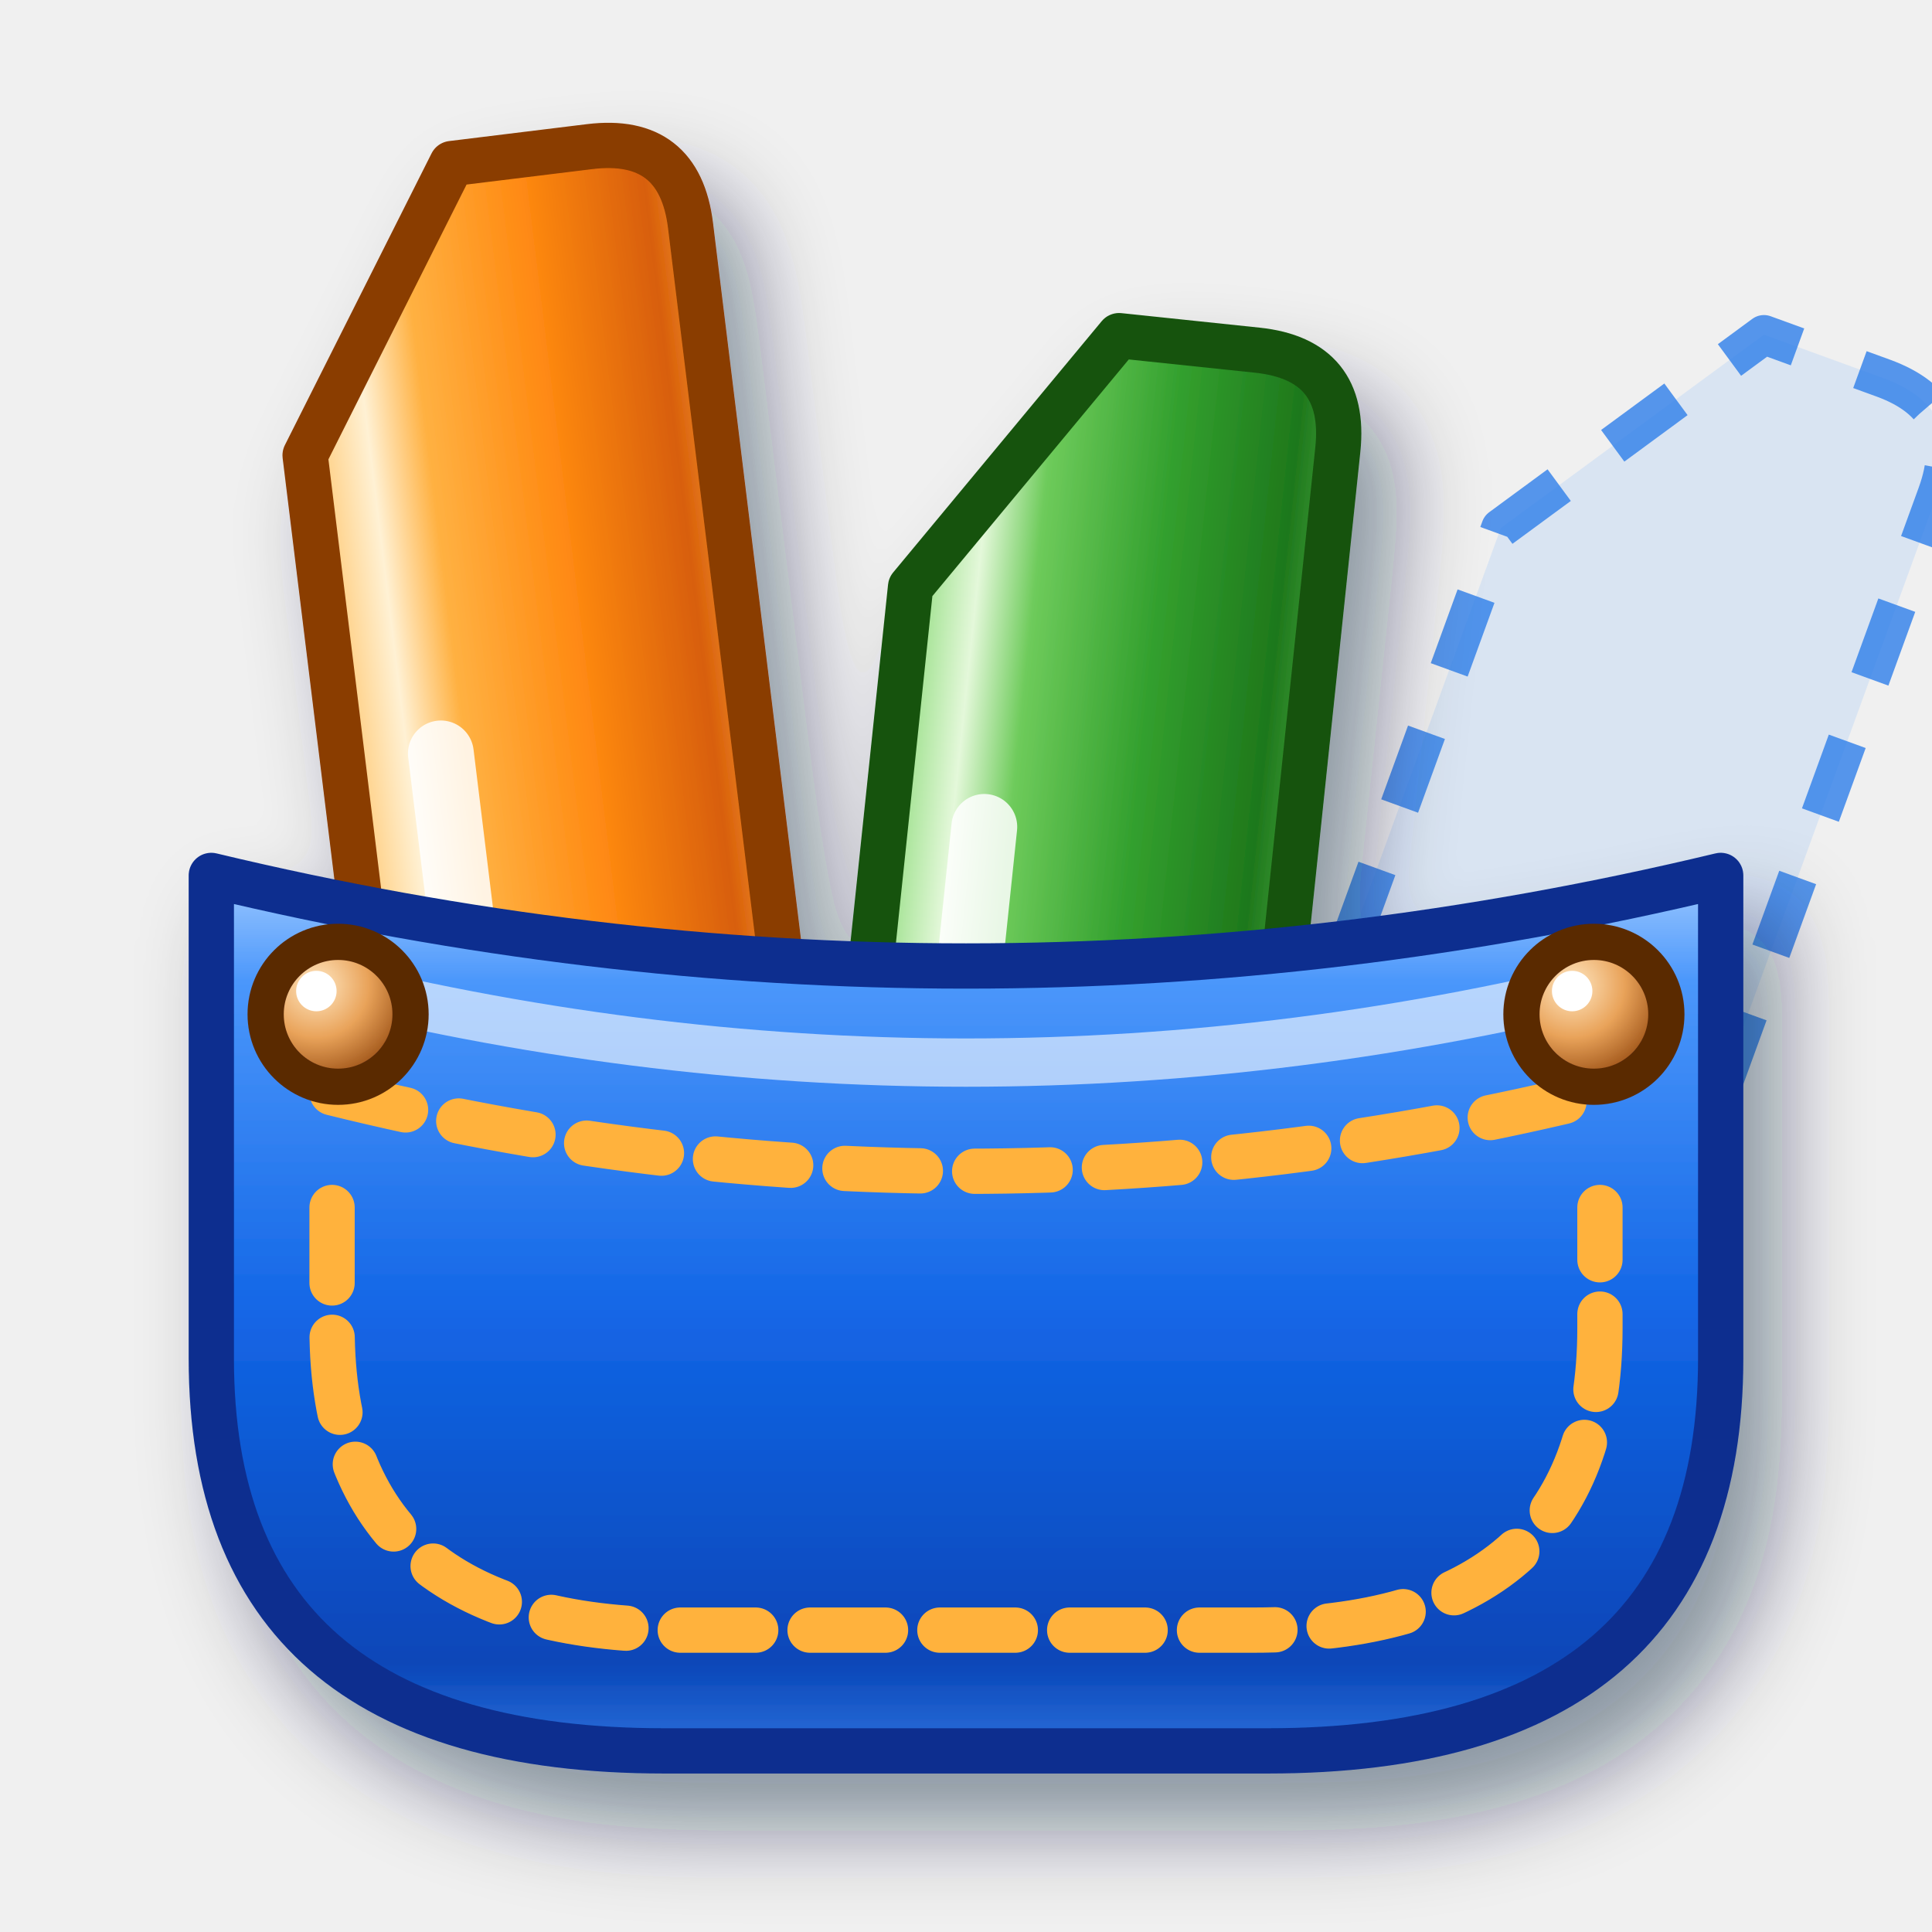
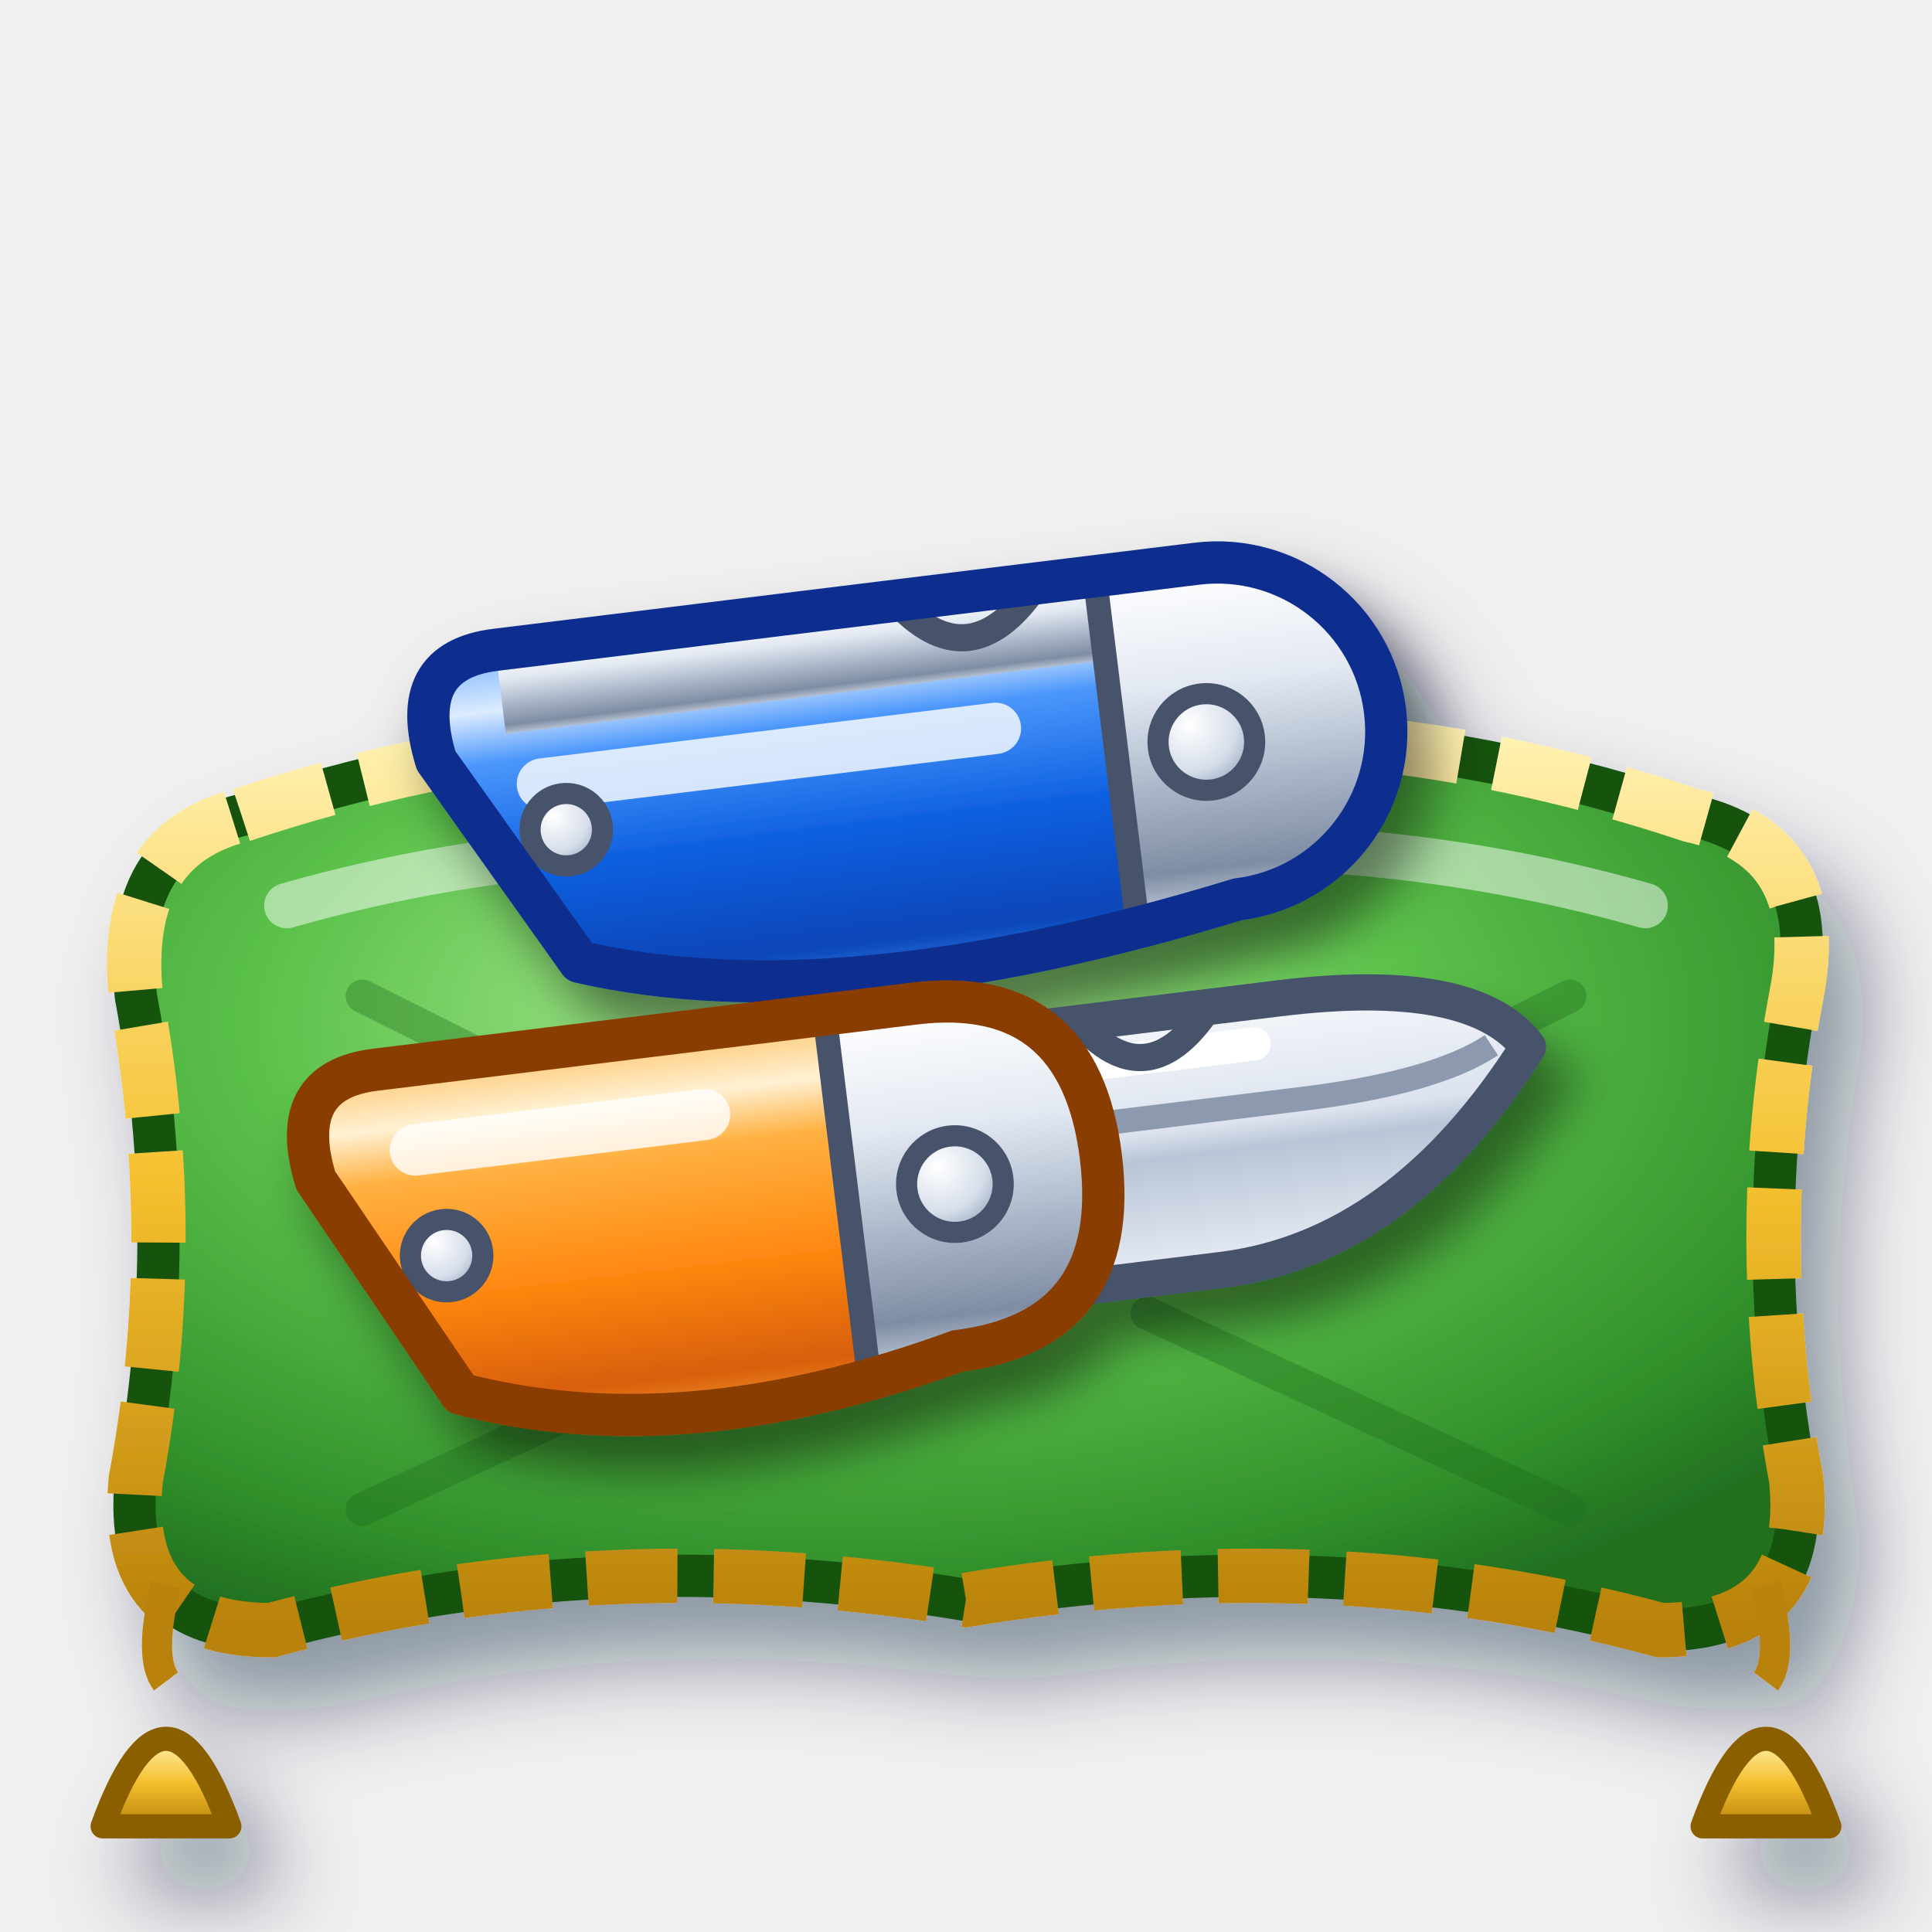
<svg xmlns="http://www.w3.org/2000/svg" viewBox="0 0 64 64" width="64" height="64">
  <defs>
    <linearGradient id="pk4-blue" x1="0" y1="0" x2="0" y2="1">
      <stop offset="0" stop-color="#7DB6FF" />
      <stop offset="0.16" stop-color="#DCEBFF" />
      <stop offset="0.3" stop-color="#4B97FB" />
      <stop offset="0.6" stop-color="#0D5FE0" />
      <stop offset="0.9" stop-color="#0846B8" />
      <stop offset="1" stop-color="#2C6FDB" />
    </linearGradient>
    <linearGradient id="pk4-green" x1="0" y1="0" x2="0" y2="1">
      <stop offset="0" stop-color="#90DC7E" />
      <stop offset="0.16" stop-color="#E4F8DA" />
      <stop offset="0.3" stop-color="#6ECB5B" />
      <stop offset="0.6" stop-color="#33A02E" />
      <stop offset="0.9" stop-color="#1E781C" />
      <stop offset="1" stop-color="#3F9A36" />
    </linearGradient>
    <linearGradient id="pk4-amber" x1="0" y1="0" x2="0" y2="1">
      <stop offset="0" stop-color="#FFC66E" />
      <stop offset="0.16" stop-color="#FFF1D4" />
      <stop offset="0.3" stop-color="#FFB142" />
      <stop offset="0.6" stop-color="#FF8A12" />
      <stop offset="0.9" stop-color="#D85F09" />
      <stop offset="1" stop-color="#EE8A2A" />
    </linearGradient>
-     <linearGradient id="pk4-white" x1="0" y1="0" x2="0" y2="1">
+     <linearGradient id="pk4-steel" x1="0" y1="0" x2="0" y2="1">
      <stop offset="0" stop-color="#FFFFFF" />
-       <stop offset="0.16" stop-color="#FFFFFF" />
-       <stop offset="0.3" stop-color="#F6F9FE" />
-       <stop offset="0.6" stop-color="#E6EDF8" />
-       <stop offset="0.9" stop-color="#C9D5E8" />
-       <stop offset="1" stop-color="#DCE4F1" />
+       <stop offset="0.35" stop-color="#E3E9F2" />
+       <stop offset="0.65" stop-color="#AAB6C8" />
+       <stop offset="0.9" stop-color="#7F8DA4" />
+       <stop offset="1" stop-color="#B3BFCF" />
    </linearGradient>
-     <radialGradient id="pk4-chrome" cx=".35" cy=".3" r=".8">
+     <linearGradient id="pk4-blade" x1="0" y1="0" x2="0" y2="1">
+       <stop offset="0" stop-color="#F4F7FB" />
+       <stop offset="0.45" stop-color="#DCE3EE" />
+       <stop offset="0.55" stop-color="#B9C4D6" />
+       <stop offset="1" stop-color="#E9EEF6" />
+     </linearGradient>
+     <radialGradient id="pk4-pin" cx=".35" cy=".3" r=".8">
      <stop offset="0" stop-color="#FFFFFF" />
-       <stop offset=".45" stop-color="#DDE5F0" />
-       <stop offset=".8" stop-color="#8C9BB4" />
-       <stop offset="1" stop-color="#B9C5D8" />
+       <stop offset="0.6" stop-color="#D6DEEA" />
+       <stop offset="1" stop-color="#8C9BB4" />
    </radialGradient>
    <filter id="pk4-shadow" x="-25%" y="-25%" width="150%" height="150%">
      <feDropShadow dx="1.3" dy="1.9" stdDeviation="1.4" flood-color="#06143A" flood-opacity=".42" />
    </filter>
-     <linearGradient id="pk4-denim" x1="0" y1="0" x2="0" y2="1">
-       <stop offset="0" stop-color="#9CC8FF" />
-       <stop offset=".12" stop-color="#4B97FB" />
-       <stop offset=".5" stop-color="#1366E6" />
-       <stop offset=".9" stop-color="#0846B8" />
-       <stop offset="1" stop-color="#2C6FDB" />
+     <filter id="pk4-ks" x="-20%" y="-40%" width="140%" height="180%">
+       <feDropShadow dx=".7" dy="1.3" stdDeviation=".8" flood-color="#000" flood-opacity=".45" />
+     </filter>
+     <radialGradient id="pk4-puff" cx=".42" cy=".32" r=".75">
+       <stop offset="0" stop-color="#B4EE9C" />
+       <stop offset="0.45" stop-color="#5CC24B" />
+       <stop offset="0.85" stop-color="#2F8E2A" />
+       <stop offset="1" stop-color="#226F1F" />
+     </radialGradient>
+     <linearGradient id="pk4-gold" x1="0" y1="0" x2="0" y2="1">
+       <stop offset="0" stop-color="#FFF1B0" />
+       <stop offset="0.5" stop-color="#F5C02E" />
+       <stop offset="1" stop-color="#B8820C" />
    </linearGradient>
-     <radialGradient id="pk4-copper" cx=".35" cy=".3" r=".8">
-       <stop offset="0" stop-color="#FFE7C2" />
-       <stop offset=".45" stop-color="#E9A35A" />
-       <stop offset=".85" stop-color="#9A4F14" />
-       <stop offset="1" stop-color="#C47A35" />
-     </radialGradient>
  </defs>
-   <g transform="translate(46 47) rotate(-70)">
-     <path d="M0 -6.6H29L38 -0.6V3.6Q38 6.6 35 6.6H0A6.6 6.6 0 0 1 0 -6.6Z" fill="#4B97FB" fill-opacity=".14" stroke="#2F7FEA" stroke-opacity=".8" stroke-width="1.3" stroke-dasharray="2.6 2.2" stroke-linejoin="round" />
-   </g>
  <g filter="url(#pk4-shadow)">
-     <g transform="translate(21 48) rotate(-97)">
-       <path d="M0 -6.8H34L43 -0.8V3.8Q43 6.8 40 6.8H0A6.8 6.8 0 0 1 0 -6.8Z" fill="url(#pk4-amber)" stroke="#8A3C00" stroke-width="1.5" stroke-linejoin="round" />
-       <path d="M6.12 -3.54H23.65" stroke="#fff" stroke-opacity=".85" stroke-width="2.18" stroke-linecap="round" />
+     <path d="M8 27Q20 23 32 25Q44 23 56 27Q60.5 28 59.5 33Q58 41 59.5 49Q60 54 55 54Q44 51 32 53Q20 51 9 54Q4 54 4.5 49Q6 41 4.5 33Q4 28 8 27Z" fill="url(#pk4-puff)" stroke="#17520F" stroke-width="1.4" stroke-linejoin="round" />
+     <path d="M9.5 30Q20 27 32 28.6Q44 27 54.5 30" fill="none" stroke="#fff" stroke-opacity=".5" stroke-width="1.5" stroke-linecap="round" />
+     <path d="M12 33L26 40M52 33L38 40M12 50L26 43.5M52 50L38 43.5" stroke="#1E6A1B" stroke-opacity=".35" stroke-width="1.1" stroke-linecap="round" />
+     <path d="M8 27Q20 23 32 25Q44 23 56 27Q60.5 28 59.5 33Q58 41 59.5 49Q60 54 55 54Q44 51 32 53Q20 51 9 54Q4 54 4.5 49Q6 41 4.5 33Q4 28 8 27Z" fill="none" stroke="url(#pk4-gold)" stroke-width="1.8" stroke-dasharray="3 1.2" />
+     <path d="M5.5 52.5q-0.6 2.4 0 3.2" stroke="#B8820C" stroke-width="1" fill="none" />
+     <path d="M3.4 60.5Q5.5 54.7 7.6 60.5Z" fill="url(#pk4-gold)" stroke="#8A5E00" stroke-width=".8" stroke-linejoin="round" />
+     <path d="M58.5 52.5q0.6 2.4 0 3.2" stroke="#B8820C" stroke-width="1" fill="none" />
+     <path d="M56.4 60.5Q58.5 54.7 60.6 60.5Z" fill="url(#pk4-gold)" stroke="#8A5E00" stroke-width=".8" stroke-linejoin="round" />
+     <g transform="translate(30 25.5) rotate(-7)">
+       <g filter="url(#pk4-ks)">
+         <path d="M-13 -5.6H10.4A5.6 5.6 0 0 1 10.4 5.6Q-3.2 8 -11.5 5L-15.4 -2.2Q-16 -5.6 -13 -5.6Z" fill="url(#pk4-blue)" />
+         <rect x="-13" y="-5.6" width="20" height="2.8" fill="url(#pk4-steel)" />
+         <path d="M0.5 -5.4q2 2.6 4.4 0" fill="none" stroke="#46526A" stroke-width=".9" />
+         <path d="M-12 -1H3.12" stroke="#fff" stroke-opacity=".8" stroke-width="1.7" stroke-linecap="round" />
+         <path d="M7 -5.6H10.4A5.6 5.6 0 0 1 10.4 5.6H7Z" fill="url(#pk4-steel)" />
+         <path d="M7 -5.6V5.9" stroke="#46526A" stroke-width=".8" />
+         <circle cx="10" cy="0.3" r="1.6" fill="url(#pk4-pin)" stroke="#46526A" stroke-width=".7" />
+         <circle cx="-11.4" cy="0.6" r="1.2" fill="url(#pk4-pin)" stroke="#46526A" stroke-width=".7" />
+         <path d="M-13 -5.6H10.4A5.6 5.6 0 0 1 10.4 5.6Q-3.2 8 -11.5 5L-15.4 -2.2Q-16 -5.6 -13 -5.6Z" fill="none" stroke="#0A2F8F" stroke-width="1.4" stroke-linejoin="round" />
+       </g>
    </g>
-     <g transform="translate(34 48) rotate(-84)">
-       <path d="M0 -6.8H28L37 -0.8V3.8Q37 6.8 34 6.8H0A6.8 6.8 0 0 1 0 -6.8Z" fill="url(#pk4-green)" stroke="#17520F" stroke-width="1.5" stroke-linejoin="round" />
-       <path d="M6.12 -3.54H20.35" stroke="#fff" stroke-opacity=".85" stroke-width="2.18" stroke-linecap="round" />
+     <g transform="translate(31 39) rotate(-7)">
+       <g filter="url(#pk4-ks)">
+         <path d="M0 -4.5H12Q18.5 -4.5 20 -1.9Q15 4.2 9 4.2H0Z" fill="url(#pk4-blade)" stroke="#46526A" stroke-width="1.2" stroke-linejoin="round" />
+         <path d="M3 -1.1H12.4Q16.8 -1.1 18.8 -2.1" fill="none" stroke="#8C99AE" stroke-width=".8" />
+         <path d="M3 -3.1H11" stroke="#fff" stroke-width="1.1" stroke-linecap="round" />
+         <path d="M5.5 -4.3q1.8 2.4 4 0" fill="none" stroke="#46526A" stroke-width=".9" />
+         <path d="M-18 -5.8H0Q5.51 -5.8 5.51 0Q5.51 5.8 0 5.8Q-9.45 8 -16.5 5.2L-20.4 -2.4Q-21 -5.8 -18 -5.8Z" fill="url(#pk4-amber)" />
+         <path d="M-17 -3H-7.35" stroke="#fff" stroke-opacity=".8" stroke-width="1.7" stroke-linecap="round" />
+         <path d="M-3 -5.8H0Q5.51 -5.8 5.51 0Q5.51 5.8 0 5.8H-3Z" fill="url(#pk4-steel)" />
+         <path d="M-3 -5.8V6" stroke="#46526A" stroke-width=".8" />
+         <circle cx="0.6" cy="0.3" r="1.6" fill="url(#pk4-pin)" stroke="#46526A" stroke-width=".7" />
+         <circle cx="-16.4" cy="0.6" r="1.2" fill="url(#pk4-pin)" stroke="#46526A" stroke-width=".7" />
+         <path d="M-18 -5.8H0Q5.51 -5.8 5.51 0Q5.51 5.8 0 5.8Q-9.45 8 -16.5 5.2L-20.4 -2.4Q-21 -5.8 -18 -5.8Z" fill="none" stroke="#8A3C00" stroke-width="1.4" stroke-linejoin="round" />
+       </g>
    </g>
-     <path d="M7 29.0Q32 35.0 57 29.0V45Q57 58 42 58H22Q7 58 7 45Z" fill="url(#pk4-denim)" stroke="#0A2F8F" stroke-width="1.5" stroke-linejoin="round" />
-     <path d="M10 32.4Q32 38 54 32.4" fill="none" stroke="#fff" stroke-opacity=".6" stroke-width="1.6" stroke-linecap="round" />
-     <path d="M11 36.2Q32 41.4 53 36.2" fill="none" stroke="#FFB23E" stroke-width="1.5" stroke-dasharray="2.5 1.8" stroke-linecap="round" />
-     <path d="M11 40V44Q11 54 22.5 54H41.5Q53 54 53 44V40" fill="none" stroke="#FFB23E" stroke-width="1.5" stroke-dasharray="2.5 1.8" stroke-linecap="round" />
-     <circle cx="11.2" cy="33.6" r="2.4" fill="url(#pk4-copper)" stroke="#5A2A06" stroke-width="1.2" />
-     <circle cx="10.48" cy="32.83" r="0.67" fill="#fff" />
-     <circle cx="52.8" cy="33.6" r="2.4" fill="url(#pk4-copper)" stroke="#5A2A06" stroke-width="1.2" />
-     <circle cx="52.08" cy="32.83" r="0.67" fill="#fff" />
  </g>
</svg>
